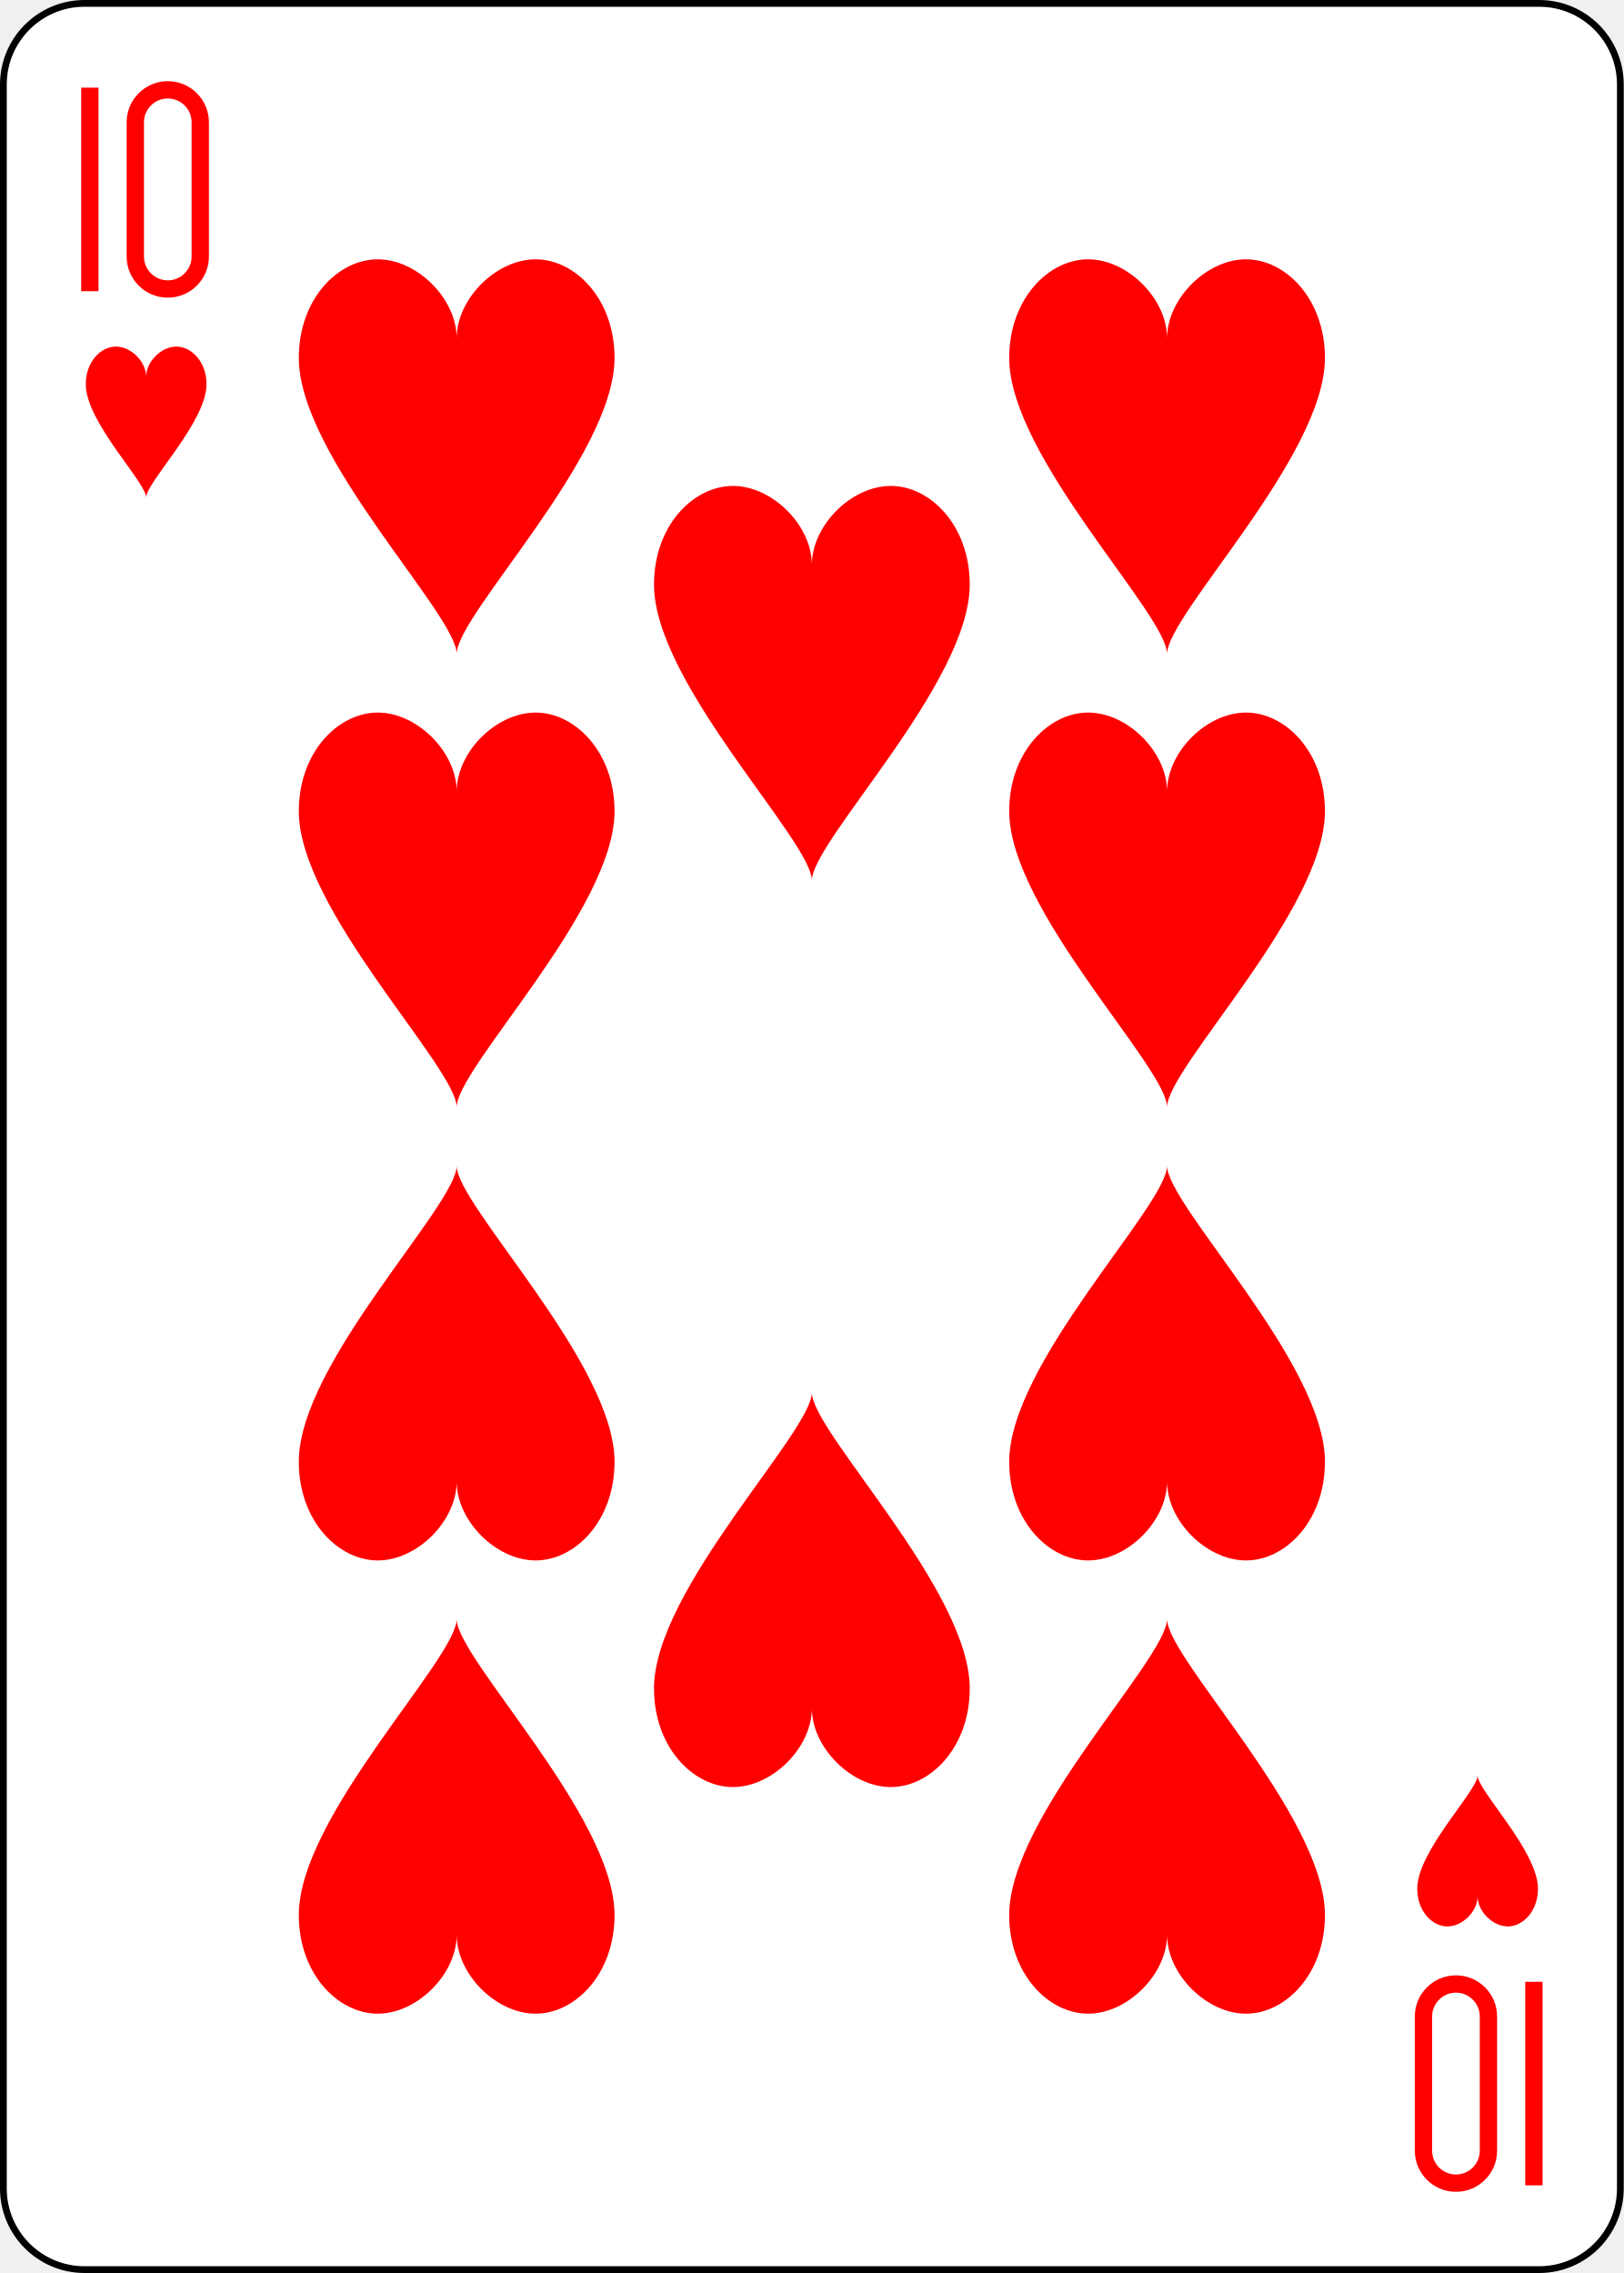
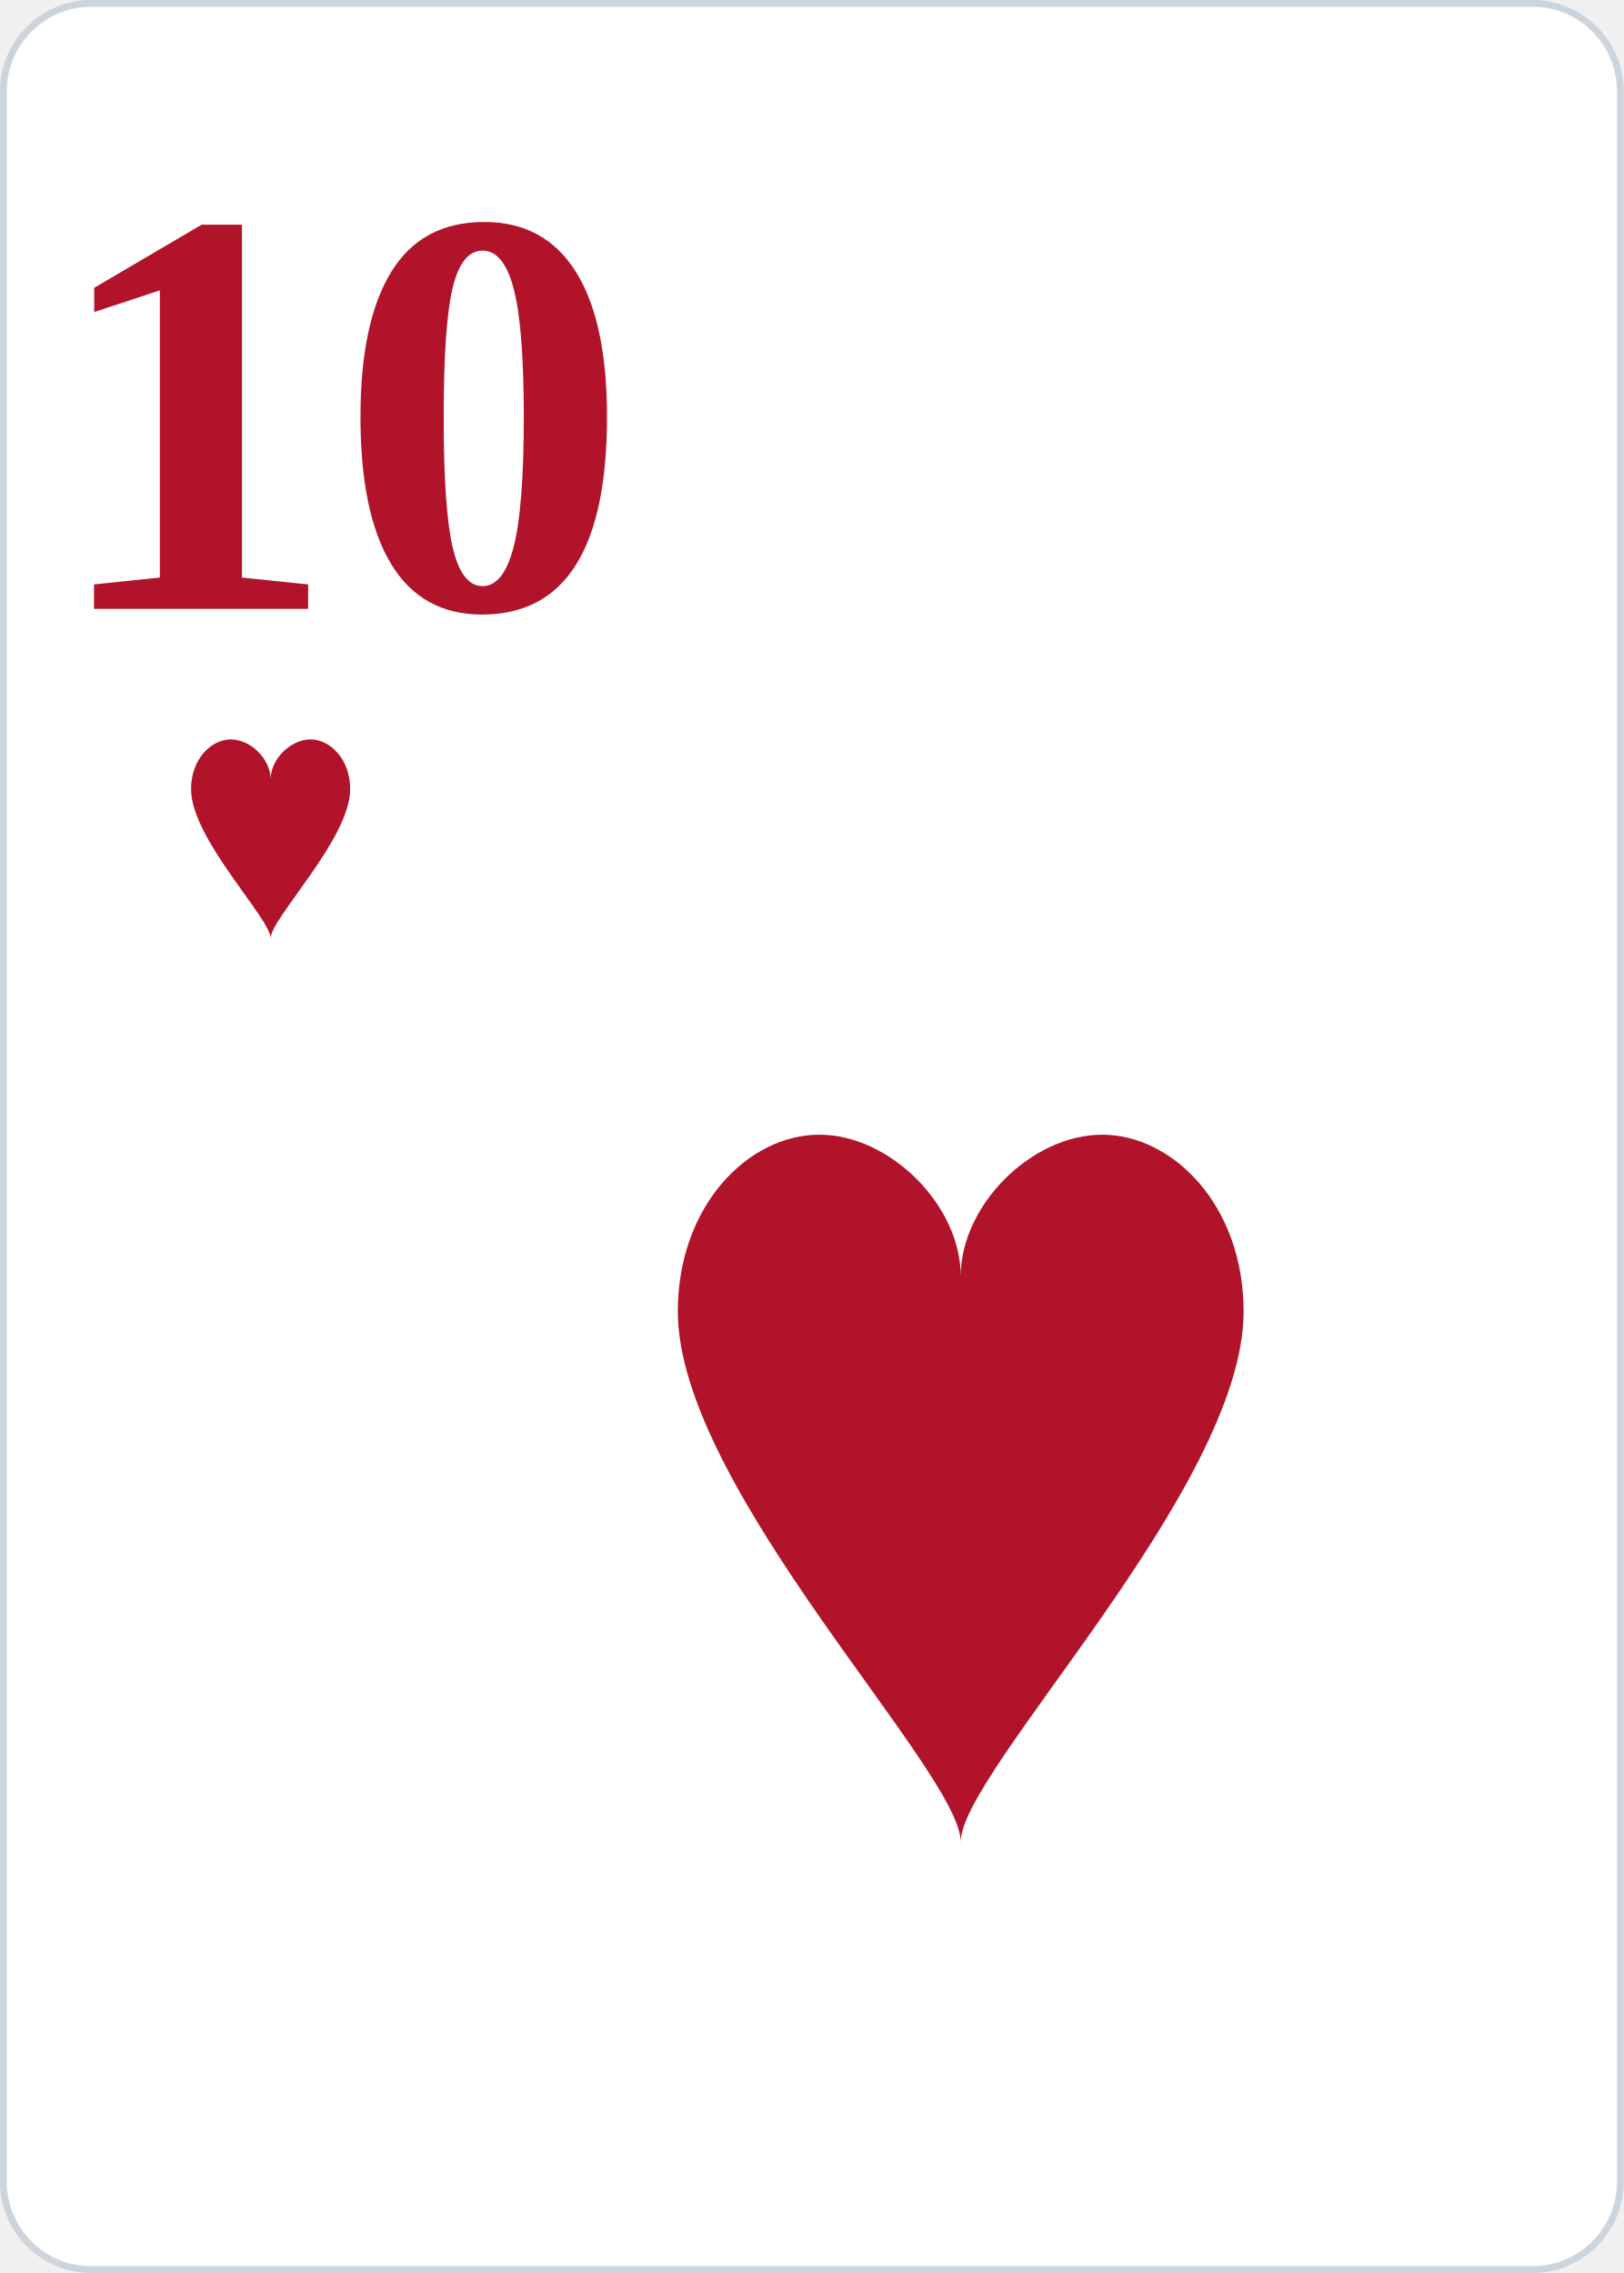
- <svg xmlns="http://www.w3.org/2000/svg" xmlns:xlink="http://www.w3.org/1999/xlink" class="card" face="TH" height="3.5in" preserveAspectRatio="none" viewBox="-120 -168 240 336" width="2.5in">
+ <svg xmlns="http://www.w3.org/2000/svg" xmlns:xlink="http://www.w3.org/1999/xlink" class="card" face="TH" width="2.5in" height="3.5in" viewBox="-120 -168 240 336">
  <defs>
-     <symbol id="SHT" viewBox="-600 -600 1200 1200" preserveAspectRatio="xMinYMid">
-       <path d="M0 -300C0 -400 100 -500 200 -500C300 -500 400 -400 400 -250C400 0 0 400 0 500C0 400 -400 0 -400 -250C-400 -400 -300 -500 -200 -500C-100 -500 0 -400 -0 -300Z" fill="red" />
+     <symbol id="pH" viewBox="-600 -600 1200 1200">
+       <path d="M0 -300C0 -400 100 -500 200 -500C300 -500 400 -400 400 -250C400 0 0 400 0 500C0 400 -400 0 -400 -250C-400 -400 -300 -500 -200 -500C-100 -500 0 -400 -0 -300Z" fill="#b0132a" />
    </symbol>
-     <symbol id="VHT" viewBox="-500 -500 1000 1000" preserveAspectRatio="xMinYMid">
-       <path d="M-260 430L-260 -430M-50 0L-50 -310A150 150 0 0 1 250 -310L250 310A150 150 0 0 1 -50 310Z" stroke="red" stroke-width="80" stroke-linecap="square" stroke-miterlimit="1.5" fill="none" />
-     </symbol>
+     <g id="iHT">
+       <text x="-70" y="-78" font-family="Georgia,'Times New Roman',Times,serif" font-size="86" font-weight="700" text-anchor="middle" textLength="94" lengthAdjust="spacingAndGlyphs" fill="#b0132a">10</text>
+       <use xlink:href="#pH" x="-97.64" y="-61.64" width="35.28" height="35.28" />
+     </g>
  </defs>
-   <rect width="239" height="335" x="-119.5" y="-167.5" rx="12" ry="12" fill="white" stroke="black" />
-   <use xlink:href="#VHT" height="32" width="32" x="-114.4" y="-156" />
-   <use xlink:href="#SHT" height="26.769" width="26.769" x="-111.784" y="-119" />
-   <use xlink:href="#SHT" height="70" width="70" x="-87.501" y="-135.501" />
-   <use xlink:href="#SHT" height="70" width="70" x="17.501" y="-135.501" />
-   <use xlink:href="#SHT" height="70" width="70" x="-87.501" y="-68.5" />
-   <use xlink:href="#SHT" height="70" width="70" x="17.501" y="-68.5" />
-   <use xlink:href="#SHT" height="70" width="70" x="-35" y="-102" />
-   <g transform="rotate(180)">
-     <use xlink:href="#VHT" height="32" width="32" x="-114.4" y="-156" />
-     <use xlink:href="#SHT" height="26.769" width="26.769" x="-111.784" y="-119" />
-     <use xlink:href="#SHT" height="70" width="70" x="-87.501" y="-135.501" />
-     <use xlink:href="#SHT" height="70" width="70" x="17.501" y="-135.501" />
-     <use xlink:href="#SHT" height="70" width="70" x="-87.501" y="-68.5" />
-     <use xlink:href="#SHT" height="70" width="70" x="17.501" y="-68.5" />
-     <use xlink:href="#SHT" height="70" width="70" x="-35" y="-102" />
-   </g>
+   <rect x="-119.5" y="-167.5" width="239" height="335" rx="13" ry="13" fill="#ffffff" stroke="#ccd4dc" />
+   <use xlink:href="#iHT" />
+   <use xlink:href="#pH" x="-40.72" y="-10.72" width="125.44" height="125.44" />
</svg>
